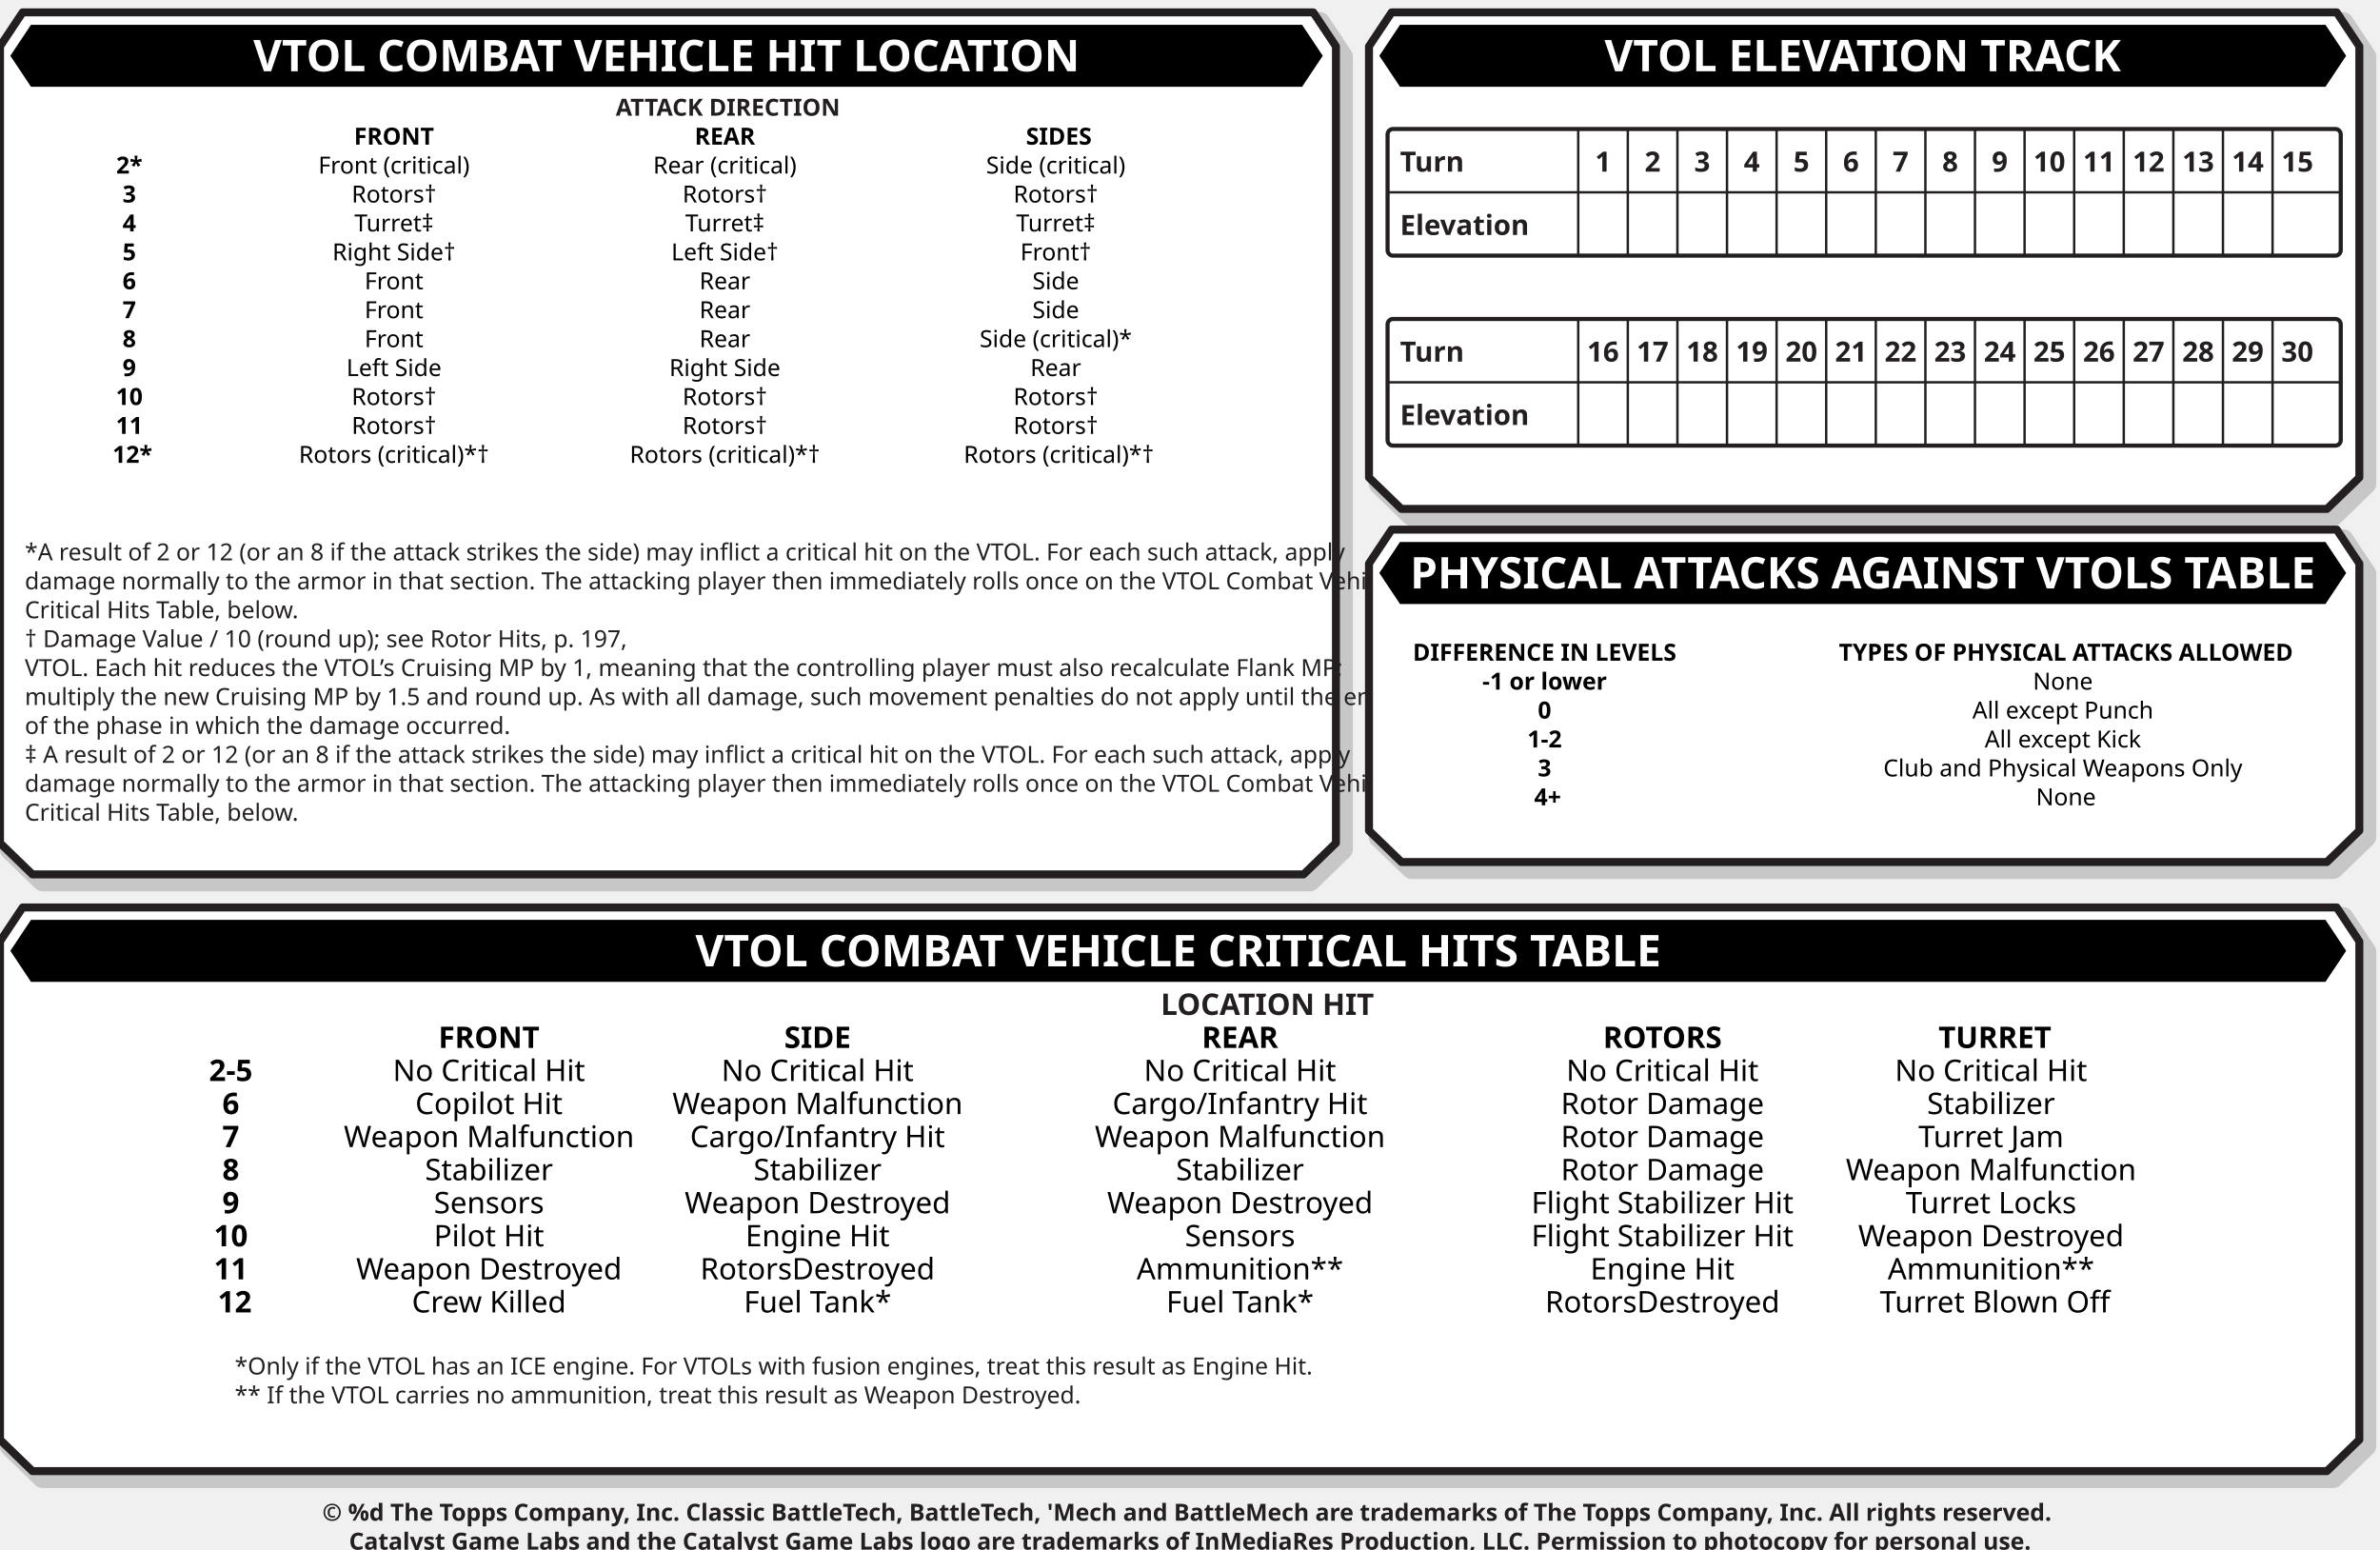
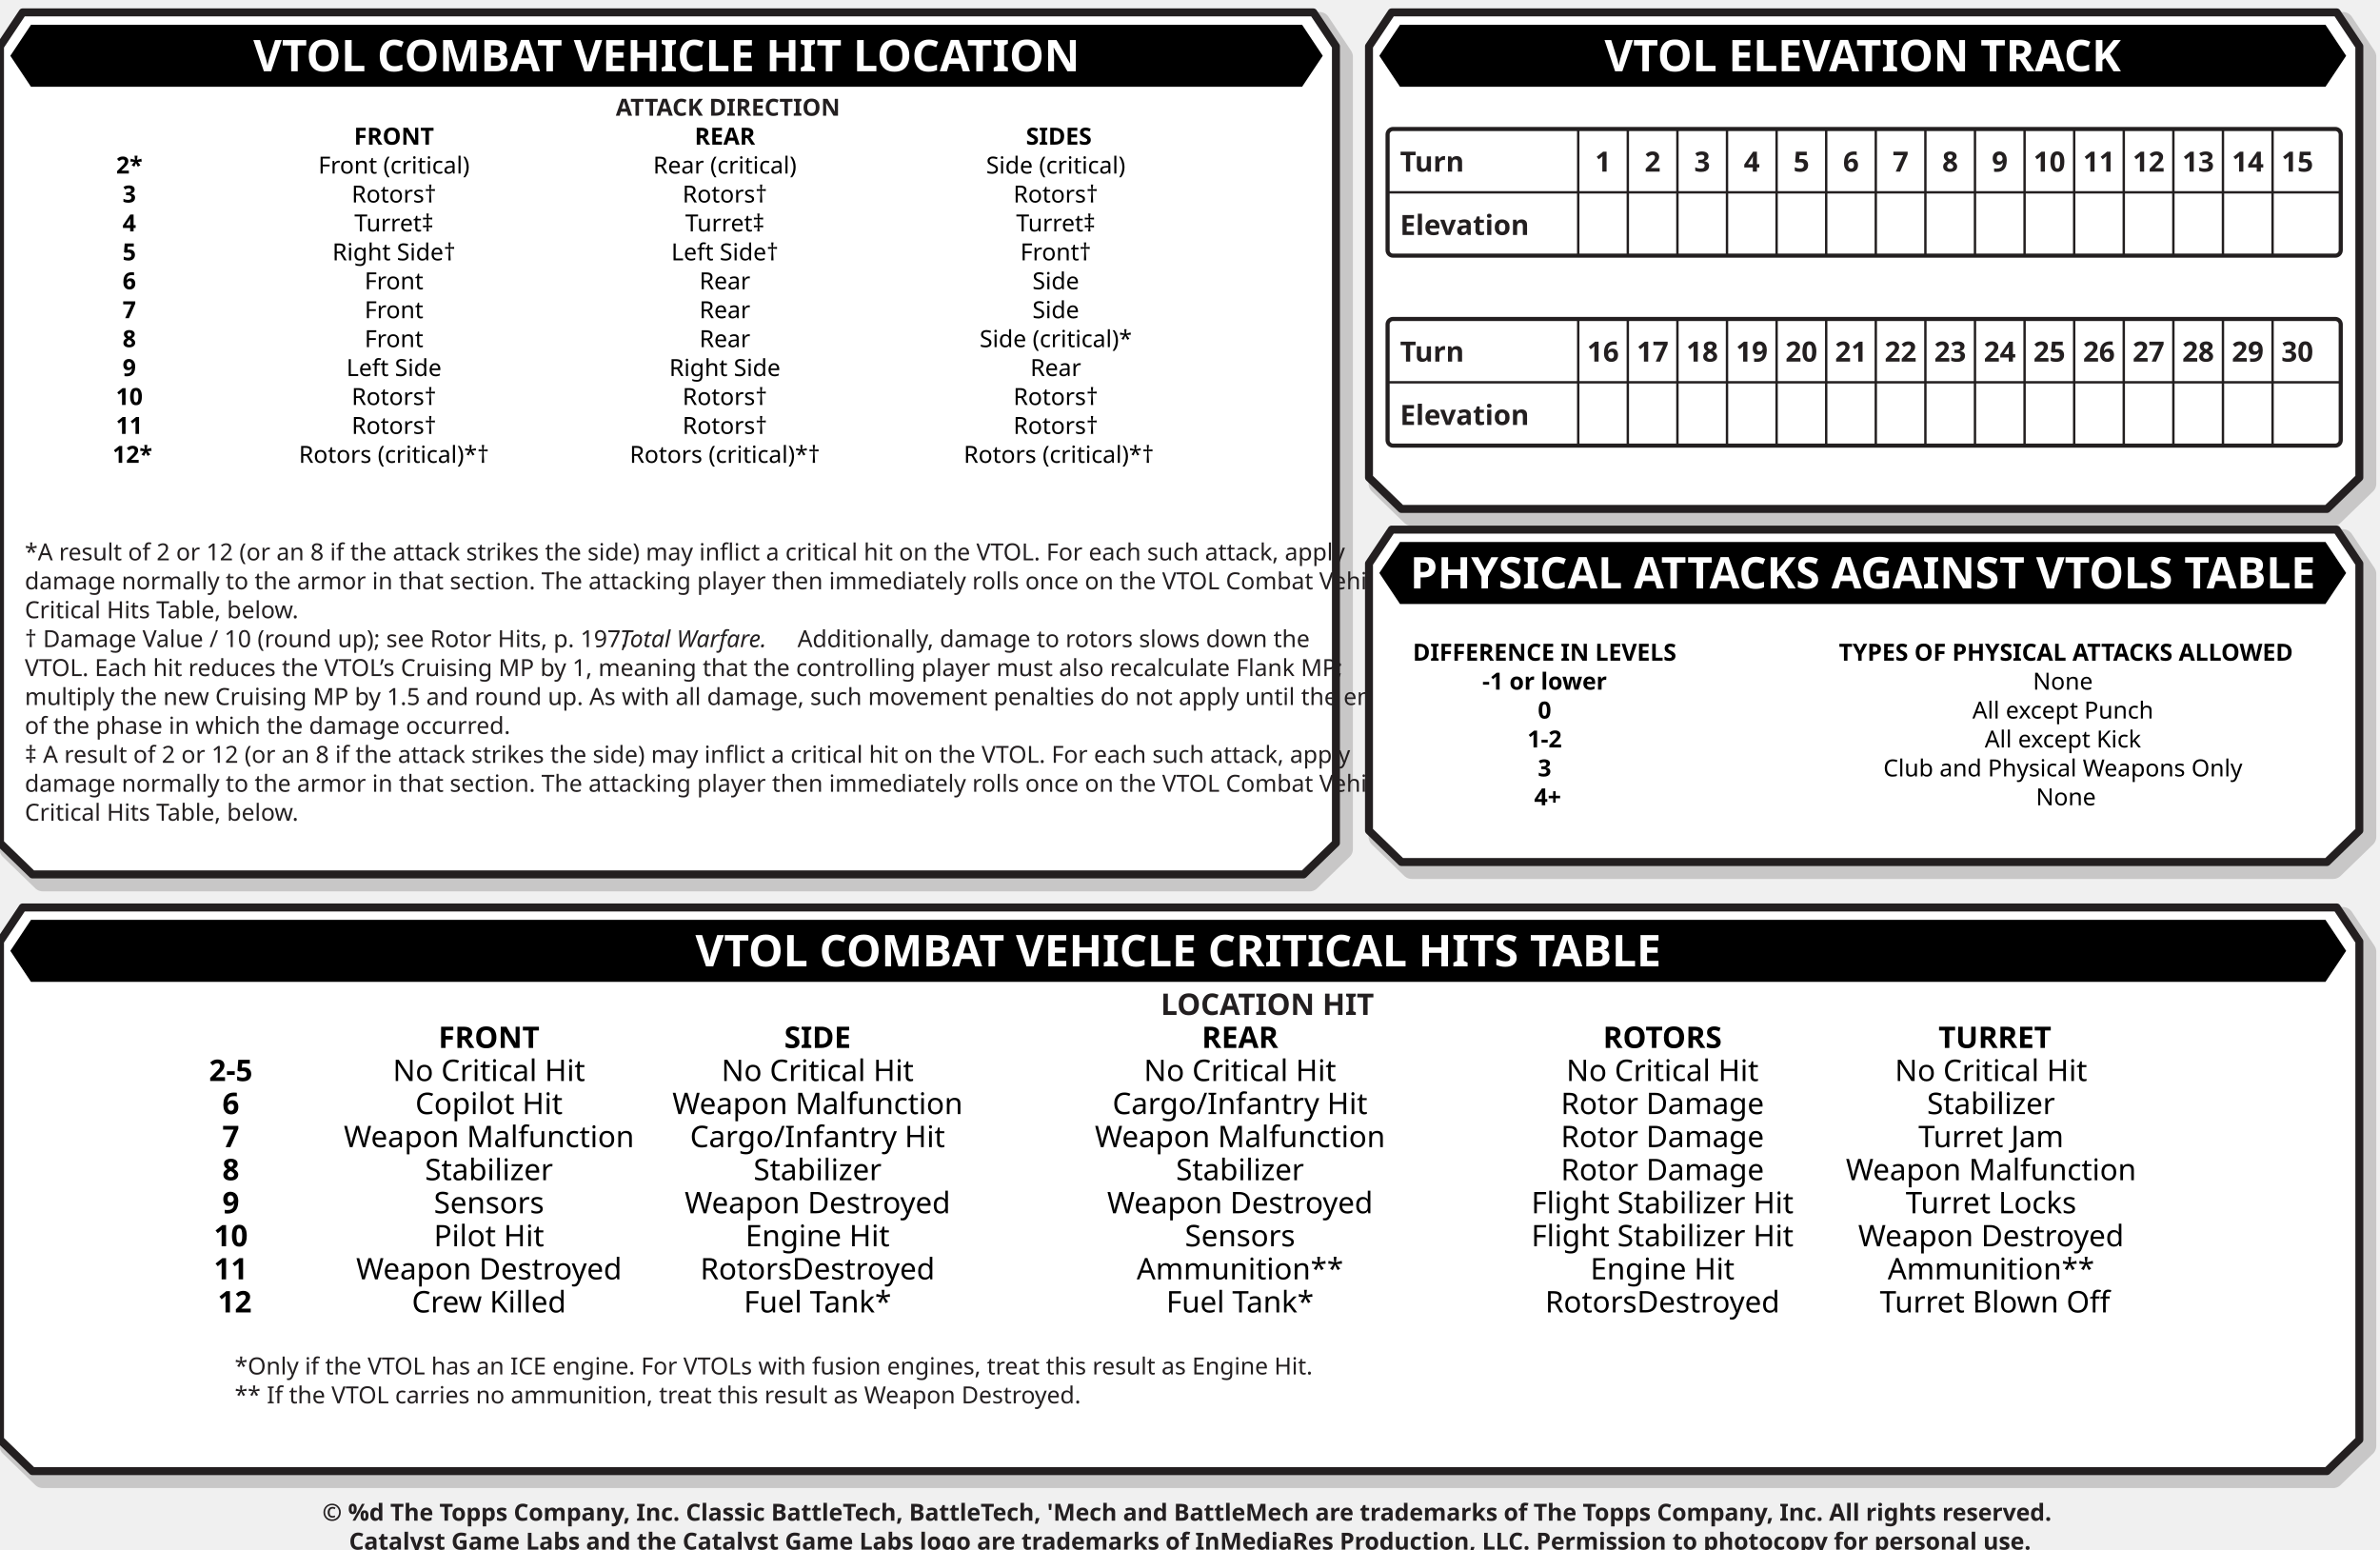
<svg xmlns="http://www.w3.org/2000/svg" contentScriptType="text/ecmascript" width="576.0" zoomAndPan="magnify" contentStyleType="text/css" height="375.0" preserveAspectRatio="xMidYMid meet" version="1.0">
  <g style="mml-color-elements:" id="rs_template">
    <text font-size="5.7px" transform="translate (288.0 375.0)" fill="#231f20" text-anchor="middle" font-family="Eurostile" id="footer" font-weight="bold">
      <tspan lengthAdjust="spacingAndGlyphs" x="0.0" id="tspanCopyright" y="-7.000" textLength="547.200">© %d The Topps Company, Inc. Classic BattleTech, BattleTech, 'Mech and BattleMech are trademarks of The Topps Company, Inc. All rights reserved.</tspan>
      <tspan lengthAdjust="spacingAndGlyphs" x="0.0" y="0" textLength="518.400">Catalyst Game Labs and the Catalyst Game Labs logo are trademarks of InMediaRes Production, LLC. Permission to photocopy for personal use.</tspan>
    </text>
    <g transform="translate (0.000 3.000)">
      <g>
        <path fill="#ffffff" d="M 2.5,10.714 L 7.975,2.500 L 319.345,2.500 l 5.475,8.214 L 324.820,202.500 l -7.845,7.600 L 10.345,210.100 l -7.845,-7.600 Z" stroke-width="5.2" stroke-linejoin="round" stroke="#c8c7c7" />
        <path fill="#ffffff" d="M 0.0,8.214 L 5.475,0.000 L 317.845,0.000 l 5.475,8.214 L 323.320,201.000 l -7.845,7.600 L 7.845,208.600 l -7.845,-7.600 Z" stroke-width="1.932" stroke-linejoin="round" stroke="#231f20" />
        <g transform="translate (2.5,3.0)">
          <path fill="#000000" d="M 0,7.500 l 4.999,-7.500 h 307.630 l 4.999,7.500 l -4.999,7.500 h -307.630 Z" />
          <text x="158.814" y="11.250" fill="#ffffff" text-anchor="middle" style="font-family:Eurostile;font-size:10.600px;font-weight:bold;font-style:normal" textLength="180.295" lengthAdjust="spacingAndGlyphs">VTOL COMBAT VEHICLE HIT LOCATION</text>
        </g>
      </g>
      <text fill="#231f20" x="176.176" y="25.000" style="font-family:Eurostile;font-size:5.700px;font-weight:bold;font-style:normal" text-anchor="middle">ATTACK DIRECTION</text>
      <g transform="translate (0.000 32.000)">
        <text text-anchor="middle" style="font-family:Eurostile;font-size:5.700px;font-weight:bold;font-style:normal">
          <tspan x="96.096" y="0.000">FRONT</tspan>
          <tspan x="176.176" y="0.000">REAR</tspan>
          <tspan x="256.256" y="0.000">SIDES</tspan>
        </text>
        <text text-anchor="middle" style="font-family:Eurostile;font-size:5.700px;font-weight:bold;font-style:normal">
          <tspan x="32.032" y="7.000">2*</tspan>
          <tspan x="32.032" y="14.000">3</tspan>
          <tspan x="32.032" y="21.000">4</tspan>
          <tspan x="32.032" y="28.000">5</tspan>
          <tspan x="32.032" y="35.000">6</tspan>
          <tspan x="32.032" y="42.000">7</tspan>
          <tspan x="32.032" y="49.000">8</tspan>
          <tspan x="32.032" y="56.000">9</tspan>
          <tspan x="32.032" y="63.000">10</tspan>
          <tspan x="32.032" y="70.000">11</tspan>
          <tspan x="32.032" y="77.000">12*</tspan>
        </text>
        <text text-anchor="middle" style="font-family:Eurostile;font-size:5.700px;font-weight:normal;font-style:normal">
          <tspan x="96.096" y="7.000">Front (critical)</tspan>
          <tspan x="176.176" y="7.000">Rear (critical)</tspan>
          <tspan x="256.256" y="7.000">Side (critical)</tspan>
          <tspan x="96.096" y="14.000">Rotors†</tspan>
          <tspan x="176.176" y="14.000">Rotors†</tspan>
          <tspan x="256.256" y="14.000">Rotors†</tspan>
          <tspan x="96.096" y="21.000">Turret‡</tspan>
          <tspan x="176.176" y="21.000">Turret‡</tspan>
          <tspan x="256.256" y="21.000">Turret‡</tspan>
          <tspan x="96.096" y="28.000">Right Side†</tspan>
          <tspan x="176.176" y="28.000">Left Side†</tspan>
          <tspan x="256.256" y="28.000">Front†</tspan>
          <tspan x="96.096" y="35.000">Front</tspan>
          <tspan x="176.176" y="35.000">Rear</tspan>
          <tspan x="256.256" y="35.000">Side</tspan>
          <tspan x="96.096" y="42.000">Front</tspan>
          <tspan x="176.176" y="42.000">Rear</tspan>
          <tspan x="256.256" y="42.000">Side</tspan>
          <tspan x="96.096" y="49.000">Front</tspan>
          <tspan x="176.176" y="49.000">Rear</tspan>
          <tspan x="256.256" y="49.000">Side (critical)*</tspan>
          <tspan x="96.096" y="56.000">Left Side</tspan>
          <tspan x="176.176" y="56.000">Right Side</tspan>
          <tspan x="256.256" y="56.000">Rear</tspan>
          <tspan x="96.096" y="63.000">Rotors†</tspan>
          <tspan x="176.176" y="63.000">Rotors†</tspan>
          <tspan x="256.256" y="63.000">Rotors†</tspan>
          <tspan x="96.096" y="70.000">Rotors†</tspan>
          <tspan x="176.176" y="70.000">Rotors†</tspan>
          <tspan x="256.256" y="70.000">Rotors†</tspan>
          <tspan x="96.096" y="77.000">Rotors (critical)*†</tspan>
          <tspan x="176.176" y="77.000">Rotors (critical)*†</tspan>
          <tspan x="256.256" y="77.000">Rotors (critical)*†</tspan>
        </text>
      </g>
      <g transform="translate(0,125.600)">
        <text x="6.000" y="7.000" fill="#231f20" text-anchor="start" style="font-family:Eurostile;font-size:5.700px;font-weight:normal;font-style:normal" textLength="311.320" lengthAdjust="spacingAndGlyphs">*A result of 2 or 12 (or an 8 if the attack strikes the side) may inflict a critical hit on the VTOL. For each such attack, apply</text>
        <text x="6.000" y="14.000" fill="#231f20" text-anchor="start" style="font-family:Eurostile;font-size:5.700px;font-weight:normal;font-style:normal" textLength="311.320" lengthAdjust="spacingAndGlyphs">damage normally to the armor in that section. The attacking player then immediately rolls once on the VTOL Combat Vehicle</text>
        <text fill="#231f20" x="6.000" y="21.000" style="font-family:Eurostile;font-size:5.700px;font-weight:normal;font-style:normal;mml-field-width:16892.987" text-anchor="start">Critical Hits Table, below.</text>
-         <text x="6.000" y="28.000" fill="#231f20" text-anchor="start" style="font-family:Eurostile;font-size:5.700px;font-weight:normal;font-style:normal" textLength="42317.079" lengthAdjust="spacingAndGlyphs">† Damage Value / 10 (round up); see Rotor Hits, p. 197, </text>
-         <text x="42323.079" y="28.000" fill="#231f20" text-anchor="start" style="font-family:Eurostile;font-size:5.700px;font-weight:normal;font-style:italic" textLength="11637.067" lengthAdjust="spacingAndGlyphs">Total Warfare.</text>
-         <text x="53960.146" y="28.000" fill="#231f20" text-anchor="start" style="font-family:Eurostile;font-size:5.700px;font-weight:normal;font-style:normal" textLength="34066.520" lengthAdjust="spacingAndGlyphs"> Additionally, damage to rotors slows down the</text>
+         <text x="6.000" y="28.000" fill="#231f20" text-anchor="start" style="font-family:Eurostile;font-size:5.700px;font-weight:normal;font-style:normal" textLength="143" lengthAdjust="spacingAndGlyphs">† Damage Value / 10 (round up); see Rotor Hits, p. 197, </text>
+         <text x="150" y="28.000" fill="#231f20" text-anchor="start" style="font-family:Eurostile;font-size:5.700px;font-weight:normal;font-style:italic" textLength="38.320" lengthAdjust="spacingAndGlyphs">Total Warfare.</text>
+         <text x="193" y="28.000" fill="#231f20" text-anchor="start" style="font-family:Eurostile;font-size:5.700px;font-weight:normal;font-style:normal" textLength="123.320" lengthAdjust="spacingAndGlyphs"> Additionally, damage to rotors slows down the</text>
        <text x="6.000" y="35.000" fill="#231f20" text-anchor="start" style="font-family:Eurostile;font-size:5.700px;font-weight:normal;font-style:normal" textLength="311.320" lengthAdjust="spacingAndGlyphs">VTOL. Each hit reduces the VTOL’s Cruising MP by 1, meaning that the controlling player must also recalculate Flank MP;</text>
        <text x="6.000" y="42.000" fill="#231f20" text-anchor="start" style="font-family:Eurostile;font-size:5.700px;font-weight:normal;font-style:normal" textLength="311.320" lengthAdjust="spacingAndGlyphs">multiply the new Cruising MP by 1.5 and round up. As with all damage, such movement penalties do not apply until the end</text>
        <text fill="#231f20" x="6.000" y="49.000" style="font-family:Eurostile;font-size:5.700px;font-weight:normal;font-style:normal;mml-field-width:3047847.104" text-anchor="start">of the phase in which the damage occurred.</text>
        <text x="6.000" y="56.000" fill="#231f20" text-anchor="start" style="font-family:Eurostile;font-size:5.700px;font-weight:normal;font-style:normal" textLength="311.320" lengthAdjust="spacingAndGlyphs">‡ A result of 2 or 12 (or an 8 if the attack strikes the side) may inflict a critical hit on the VTOL. For each such attack, apply</text>
        <text x="6.000" y="63.000" fill="#231f20" text-anchor="start" style="font-family:Eurostile;font-size:5.700px;font-weight:normal;font-style:normal" textLength="311.320" lengthAdjust="spacingAndGlyphs">damage normally to the armor in that section. The attacking player then immediately rolls once on the VTOL Combat Vehicle</text>
        <text fill="#231f20" x="6.000" y="70.000" style="font-family:Eurostile;font-size:5.700px;font-weight:normal;font-style:normal;mml-field-width:16934.482" text-anchor="start">Critical Hits Table, below.</text>
      </g>
    </g>
    <g transform="translate (331.320 3.000)">
      <g>
        <path fill="#ffffff" d="M 2.5,10.714 L 7.975,2.500 L 235.705,2.500 l 5.475,8.214 L 241.180,114.060 l -7.845,7.600 L 10.345,121.660 l -7.845,-7.600 Z" stroke-width="5.2" stroke-linejoin="round" stroke="#c8c7c7" />
        <path fill="#ffffff" d="M 0.0,8.214 L 5.475,0.000 L 234.205,0.000 l 5.475,8.214 L 239.680,112.560 l -7.845,7.600 L 7.845,120.160 l -7.845,-7.600 Z" stroke-width="1.932" stroke-linejoin="round" stroke="#231f20" />
        <g transform="translate (2.5,3.0)">
          <path fill="#000000" d="M 0,7.500 l 4.999,-7.500 h 223.990 l 4.999,7.500 l -4.999,7.500 h -223.990 Z" />
          <text x="116.994" y="11.250" fill="#ffffff" text-anchor="middle" style="font-family:Eurostile;font-size:10.600px;font-weight:bold;font-style:normal" textLength="115.026" lengthAdjust="spacingAndGlyphs">VTOL ELEVATION TRACK</text>
        </g>
      </g>
      <path fill="none" d="M 4.500,29.531 c 0,-0.726 0.589,-1.315 1.315,-1.315 l 228.050,0 c 0.726,0 1.315,0.589, 1.315,1.315 l 0,28.018 c 0,0.726 -0.589,1.315, -1.315,1.315 l -228.050,0 c -0.726,0 -1.315,-0.589, -1.315,-1.315Z" stroke-width="1.0" stroke-linejoin="round" stroke="#231f20" />
      <path fill="none" stroke-width="0.58" d="M 4.500,43.540 h230.680 M 50.636,28.216 v30.648  M 62.639,28.216 v30.648  M 74.642,28.216 v30.648  M 86.645,28.216 v30.648  M 98.648,28.216 v30.648  M 110.651,28.216 v30.648  M 122.654,28.216 v30.648  M 134.657,28.216 v30.648  M 146.659,28.216 v30.648  M 158.662,28.216 v30.648  M 170.665,28.216 v30.648  M 182.668,28.216 v30.648  M 194.671,28.216 v30.648  M 206.674,28.216 v30.648  M 218.677,28.216 v30.648" stroke-linecap="round" stroke-linejoin="miter" stroke="#231f20" />
      <text fill="#231f20" x="7.500" y="38.540" style="font-family:Eurostile;font-size:6.760px;font-weight:bold;font-style:normal" text-anchor="start">Turn</text>
      <text fill="#231f20" x="7.500" y="53.864" style="font-family:Eurostile;font-size:6.760px;font-weight:bold;font-style:normal" text-anchor="start">Elevation</text>
      <text fill="#231f20" x="56.637" y="38.540" style="font-family:Eurostile;font-size:6.760px;font-weight:bold;font-style:normal" text-anchor="middle">1</text>
      <text fill="#231f20" x="68.640" y="38.540" style="font-family:Eurostile;font-size:6.760px;font-weight:bold;font-style:normal" text-anchor="middle">2</text>
      <text fill="#231f20" x="80.643" y="38.540" style="font-family:Eurostile;font-size:6.760px;font-weight:bold;font-style:normal" text-anchor="middle">3</text>
      <text fill="#231f20" x="92.646" y="38.540" style="font-family:Eurostile;font-size:6.760px;font-weight:bold;font-style:normal" text-anchor="middle">4</text>
      <text fill="#231f20" x="104.649" y="38.540" style="font-family:Eurostile;font-size:6.760px;font-weight:bold;font-style:normal" text-anchor="middle">5</text>
      <text fill="#231f20" x="116.652" y="38.540" style="font-family:Eurostile;font-size:6.760px;font-weight:bold;font-style:normal" text-anchor="middle">6</text>
      <text fill="#231f20" x="128.655" y="38.540" style="font-family:Eurostile;font-size:6.760px;font-weight:bold;font-style:normal" text-anchor="middle">7</text>
      <text fill="#231f20" x="140.658" y="38.540" style="font-family:Eurostile;font-size:6.760px;font-weight:bold;font-style:normal" text-anchor="middle">8</text>
      <text fill="#231f20" x="152.661" y="38.540" style="font-family:Eurostile;font-size:6.760px;font-weight:bold;font-style:normal" text-anchor="middle">9</text>
      <text fill="#231f20" x="164.664" y="38.540" style="font-family:Eurostile;font-size:6.760px;font-weight:bold;font-style:normal" text-anchor="middle">10</text>
      <text fill="#231f20" x="176.667" y="38.540" style="font-family:Eurostile;font-size:6.760px;font-weight:bold;font-style:normal" text-anchor="middle">11</text>
      <text fill="#231f20" x="188.670" y="38.540" style="font-family:Eurostile;font-size:6.760px;font-weight:bold;font-style:normal" text-anchor="middle">12</text>
      <text fill="#231f20" x="200.673" y="38.540" style="font-family:Eurostile;font-size:6.760px;font-weight:bold;font-style:normal" text-anchor="middle">13</text>
      <text fill="#231f20" x="212.676" y="38.540" style="font-family:Eurostile;font-size:6.760px;font-weight:bold;font-style:normal" text-anchor="middle">14</text>
      <text fill="#231f20" x="224.679" y="38.540" style="font-family:Eurostile;font-size:6.760px;font-weight:bold;font-style:normal" text-anchor="middle">15</text>
      <path fill="none" d="M 4.500,75.503 c 0,-0.726 0.589,-1.315 1.315,-1.315 l 228.050,0 c 0.726,0 1.315,0.589, 1.315,1.315 l 0,28.018 c 0,0.726 -0.589,1.315, -1.315,1.315 l -228.050,0 c -0.726,0 -1.315,-0.589, -1.315,-1.315Z" stroke-width="1.0" stroke-linejoin="round" stroke="#231f20" />
      <path fill="none" stroke-width="0.58" d="M 4.500,89.512 h230.680 M 50.636,74.188 v30.648  M 62.639,74.188 v30.648  M 74.642,74.188 v30.648  M 86.645,74.188 v30.648  M 98.648,74.188 v30.648  M 110.651,74.188 v30.648  M 122.654,74.188 v30.648  M 134.657,74.188 v30.648  M 146.659,74.188 v30.648  M 158.662,74.188 v30.648  M 170.665,74.188 v30.648  M 182.668,74.188 v30.648  M 194.671,74.188 v30.648  M 206.674,74.188 v30.648  M 218.677,74.188 v30.648" stroke-linecap="round" stroke-linejoin="miter" stroke="#231f20" />
      <text fill="#231f20" x="7.500" y="84.512" style="font-family:Eurostile;font-size:6.760px;font-weight:bold;font-style:normal" text-anchor="start">Turn</text>
      <text fill="#231f20" x="7.500" y="99.836" style="font-family:Eurostile;font-size:6.760px;font-weight:bold;font-style:normal" text-anchor="start">Elevation</text>
      <text fill="#231f20" x="56.637" y="84.512" style="font-family:Eurostile;font-size:6.760px;font-weight:bold;font-style:normal" text-anchor="middle">16</text>
      <text fill="#231f20" x="68.640" y="84.512" style="font-family:Eurostile;font-size:6.760px;font-weight:bold;font-style:normal" text-anchor="middle">17</text>
      <text fill="#231f20" x="80.643" y="84.512" style="font-family:Eurostile;font-size:6.760px;font-weight:bold;font-style:normal" text-anchor="middle">18</text>
      <text fill="#231f20" x="92.646" y="84.512" style="font-family:Eurostile;font-size:6.760px;font-weight:bold;font-style:normal" text-anchor="middle">19</text>
      <text fill="#231f20" x="104.649" y="84.512" style="font-family:Eurostile;font-size:6.760px;font-weight:bold;font-style:normal" text-anchor="middle">20</text>
      <text fill="#231f20" x="116.652" y="84.512" style="font-family:Eurostile;font-size:6.760px;font-weight:bold;font-style:normal" text-anchor="middle">21</text>
      <text fill="#231f20" x="128.655" y="84.512" style="font-family:Eurostile;font-size:6.760px;font-weight:bold;font-style:normal" text-anchor="middle">22</text>
      <text fill="#231f20" x="140.658" y="84.512" style="font-family:Eurostile;font-size:6.760px;font-weight:bold;font-style:normal" text-anchor="middle">23</text>
      <text fill="#231f20" x="152.661" y="84.512" style="font-family:Eurostile;font-size:6.760px;font-weight:bold;font-style:normal" text-anchor="middle">24</text>
      <text fill="#231f20" x="164.664" y="84.512" style="font-family:Eurostile;font-size:6.760px;font-weight:bold;font-style:normal" text-anchor="middle">25</text>
      <text fill="#231f20" x="176.667" y="84.512" style="font-family:Eurostile;font-size:6.760px;font-weight:bold;font-style:normal" text-anchor="middle">26</text>
      <text fill="#231f20" x="188.670" y="84.512" style="font-family:Eurostile;font-size:6.760px;font-weight:bold;font-style:normal" text-anchor="middle">27</text>
      <text fill="#231f20" x="200.673" y="84.512" style="font-family:Eurostile;font-size:6.760px;font-weight:bold;font-style:normal" text-anchor="middle">28</text>
      <text fill="#231f20" x="212.676" y="84.512" style="font-family:Eurostile;font-size:6.760px;font-weight:bold;font-style:normal" text-anchor="middle">29</text>
      <text fill="#231f20" x="224.679" y="84.512" style="font-family:Eurostile;font-size:6.760px;font-weight:bold;font-style:normal" text-anchor="middle">30</text>
    </g>
    <g transform="translate (331.320 128.160)">
      <g>
        <path fill="#ffffff" d="M 2.5,10.714 L 7.975,2.500 L 235.705,2.500 l 5.475,8.214 L 241.180,74.340 l -7.845,7.600 L 10.345,81.940 l -7.845,-7.600 Z" stroke-width="5.2" stroke-linejoin="round" stroke="#c8c7c7" />
        <path fill="#ffffff" d="M 0.0,8.214 L 5.475,0.000 L 234.205,0.000 l 5.475,8.214 L 239.680,72.840 l -7.845,7.600 L 7.845,80.440 l -7.845,-7.600 Z" stroke-width="1.932" stroke-linejoin="round" stroke="#231f20" />
        <g transform="translate (2.5,3.0)">
          <path fill="#000000" d="M 0,7.500 l 4.999,-7.500 h 223.990 l 4.999,7.500 l -4.999,7.500 h -223.990 Z" />
          <text x="116.994" y="11.250" fill="#ffffff" text-anchor="middle" style="font-family:Eurostile;font-size:10.600px;font-weight:bold;font-style:normal" textLength="203.386" lengthAdjust="spacingAndGlyphs">PHYSICAL ATTACKS AGAINST VTOLS TABLE</text>
        </g>
      </g>
      <g transform="translate (3.000 31.720)">
        <text text-anchor="middle" style="font-family:Eurostile;font-size:5.700px;font-weight:bold;font-style:normal">
          <tspan x="165.676" y="0.000">TYPES OF PHYSICAL ATTACKS ALLOWED</tspan>
        </text>
        <text text-anchor="middle" style="font-family:Eurostile;font-size:5.700px;font-weight:bold;font-style:normal">
          <tspan x="40.236" y="0.000">DIFFERENCE IN LEVELS</tspan>
          <tspan x="40.236" y="7.000">-1 or lower</tspan>
          <tspan x="40.236" y="14.000">0</tspan>
          <tspan x="40.236" y="21.000">1-2</tspan>
          <tspan x="40.236" y="28.000">3</tspan>
          <tspan x="40.236" y="35.000">4+</tspan>
        </text>
        <text text-anchor="middle" style="font-family:Eurostile;font-size:5.700px;font-weight:normal;font-style:normal">
          <tspan x="165.676" y="7.000">None</tspan>
          <tspan x="165.676" y="14.000">All except Punch</tspan>
          <tspan x="165.676" y="21.000">All except Kick</tspan>
          <tspan x="165.676" y="28.000">Club and Physical Weapons Only</tspan>
          <tspan x="165.676" y="35.000">None</tspan>
        </text>
      </g>
    </g>
    <g transform="translate (0.000 219.600)">
      <g>
        <path fill="#ffffff" d="M 2.5,10.714 L 7.975,2.500 L 567.025,2.500 l 5.475,8.214 L 572.500,130.300 l -7.845,7.600 L 10.345,137.900 l -7.845,-7.600 Z" stroke-width="5.2" stroke-linejoin="round" stroke="#c8c7c7" />
        <path fill="#ffffff" d="M 0.0,8.214 L 5.475,0.000 L 565.525,0.000 l 5.475,8.214 L 571.000,128.800 l -7.845,7.600 L 7.845,136.400 l -7.845,-7.600 Z" stroke-width="1.932" stroke-linejoin="round" stroke="#231f20" />
        <g transform="translate (2.5,3.0)">
          <path fill="#000000" d="M 0,7.500 l 4.999,-7.500 h 555.310 l 4.999,7.500 l -4.999,7.500 h -555.310 Z" />
          <text x="282.654" y="11.250" fill="#ffffff" text-anchor="middle" style="font-family:Eurostile;font-size:10.600px;font-weight:bold;font-style:normal" textLength="213.815" lengthAdjust="spacingAndGlyphs">VTOL COMBAT VEHICLE CRITICAL HITS TABLE</text>
        </g>
      </g>
      <text fill="#231f20" x="306.720" y="26.000" style="font-family:Eurostile;font-size:7.200px;font-weight:bold;font-style:normal" text-anchor="middle">LOCATION HIT</text>
      <g transform="translate (0.000 34.000)">
        <text text-anchor="middle" style="font-family:Eurostile;font-size:7.200px;font-weight:bold;font-style:normal">
          <tspan x="119.280" y="0.000">FRONT</tspan>
          <tspan x="198.800" y="0.000">SIDE</tspan>
          <tspan x="301.040" y="0.000">REAR</tspan>
          <tspan x="403.280" y="0.000">ROTORS</tspan>
          <tspan x="482.800" y="0.000">TURRET</tspan>
        </text>
        <text text-anchor="middle" style="font-family:Eurostile;font-size:7.200px;font-weight:bold;font-style:normal">
          <tspan x="56.800" y="8.000">2-5</tspan>
          <tspan x="56.800" y="16.000">6</tspan>
          <tspan x="56.800" y="24.000">7</tspan>
          <tspan x="56.800" y="32.000">8</tspan>
          <tspan x="56.800" y="40.000">9</tspan>
          <tspan x="56.800" y="48.000">10</tspan>
          <tspan x="56.800" y="56.000">11</tspan>
          <tspan x="56.800" y="64.000">12</tspan>
        </text>
        <text text-anchor="middle" style="font-family:Eurostile;font-size:7.200px;font-weight:normal;font-style:normal">
          <tspan x="119.280" y="8.000">No Critical Hit</tspan>
          <tspan x="198.800" y="8.000">No Critical Hit</tspan>
          <tspan x="301.040" y="8.000">No Critical Hit</tspan>
          <tspan x="403.280" y="8.000">No Critical Hit</tspan>
          <tspan x="482.800" y="8.000">No Critical Hit</tspan>
          <tspan x="119.280" y="16.000">Copilot Hit</tspan>
          <tspan x="198.800" y="16.000">Weapon Malfunction</tspan>
          <tspan x="301.040" y="16.000">Cargo/Infantry Hit</tspan>
          <tspan x="403.280" y="16.000">Rotor Damage</tspan>
          <tspan x="482.800" y="16.000">Stabilizer</tspan>
          <tspan x="119.280" y="24.000">Weapon Malfunction</tspan>
          <tspan x="198.800" y="24.000">Cargo/Infantry Hit</tspan>
          <tspan x="301.040" y="24.000">Weapon Malfunction</tspan>
          <tspan x="403.280" y="24.000">Rotor Damage</tspan>
          <tspan x="482.800" y="24.000">Turret Jam</tspan>
          <tspan x="119.280" y="32.000">Stabilizer</tspan>
          <tspan x="198.800" y="32.000">Stabilizer</tspan>
          <tspan x="301.040" y="32.000">Stabilizer</tspan>
          <tspan x="403.280" y="32.000">Rotor Damage</tspan>
          <tspan x="482.800" y="32.000">Weapon Malfunction</tspan>
          <tspan x="119.280" y="40.000">Sensors</tspan>
          <tspan x="198.800" y="40.000">Weapon Destroyed</tspan>
          <tspan x="301.040" y="40.000">Weapon Destroyed</tspan>
          <tspan x="403.280" y="40.000">Flight Stabilizer Hit</tspan>
          <tspan x="482.800" y="40.000">Turret Locks</tspan>
          <tspan x="119.280" y="48.000">Pilot Hit</tspan>
          <tspan x="198.800" y="48.000">Engine Hit</tspan>
          <tspan x="301.040" y="48.000">Sensors</tspan>
          <tspan x="403.280" y="48.000">Flight Stabilizer Hit</tspan>
          <tspan x="482.800" y="48.000">Weapon Destroyed</tspan>
          <tspan x="119.280" y="56.000">Weapon Destroyed</tspan>
          <tspan x="198.800" y="56.000">RotorsDestroyed</tspan>
          <tspan x="301.040" y="56.000">Ammunition**</tspan>
          <tspan x="403.280" y="56.000">Engine Hit</tspan>
          <tspan x="482.800" y="56.000">Ammunition**</tspan>
          <tspan x="119.280" y="64.000">Crew Killed</tspan>
          <tspan x="198.800" y="64.000">Fuel Tank*</tspan>
          <tspan x="301.040" y="64.000">Fuel Tank*</tspan>
          <tspan x="403.280" y="64.000">RotorsDestroyed</tspan>
          <tspan x="482.800" y="64.000">Turret Blown Off</tspan>
        </text>
      </g>
      <text fill="#231f20" x="56.800" y="113.000" style="font-family:Eurostile;font-size:5.700px;font-weight:normal;font-style:normal" text-anchor="start">*Only if the VTOL has an ICE engine. For VTOLs with fusion engines, treat this result as Engine Hit.</text>
      <text fill="#231f20" x="56.800" y="120.000" style="font-family:Eurostile;font-size:5.700px;font-weight:normal;font-style:normal" text-anchor="start">** If the VTOL carries no ammunition, treat this result as Weapon Destroyed.</text>
    </g>
  </g>
</svg>
